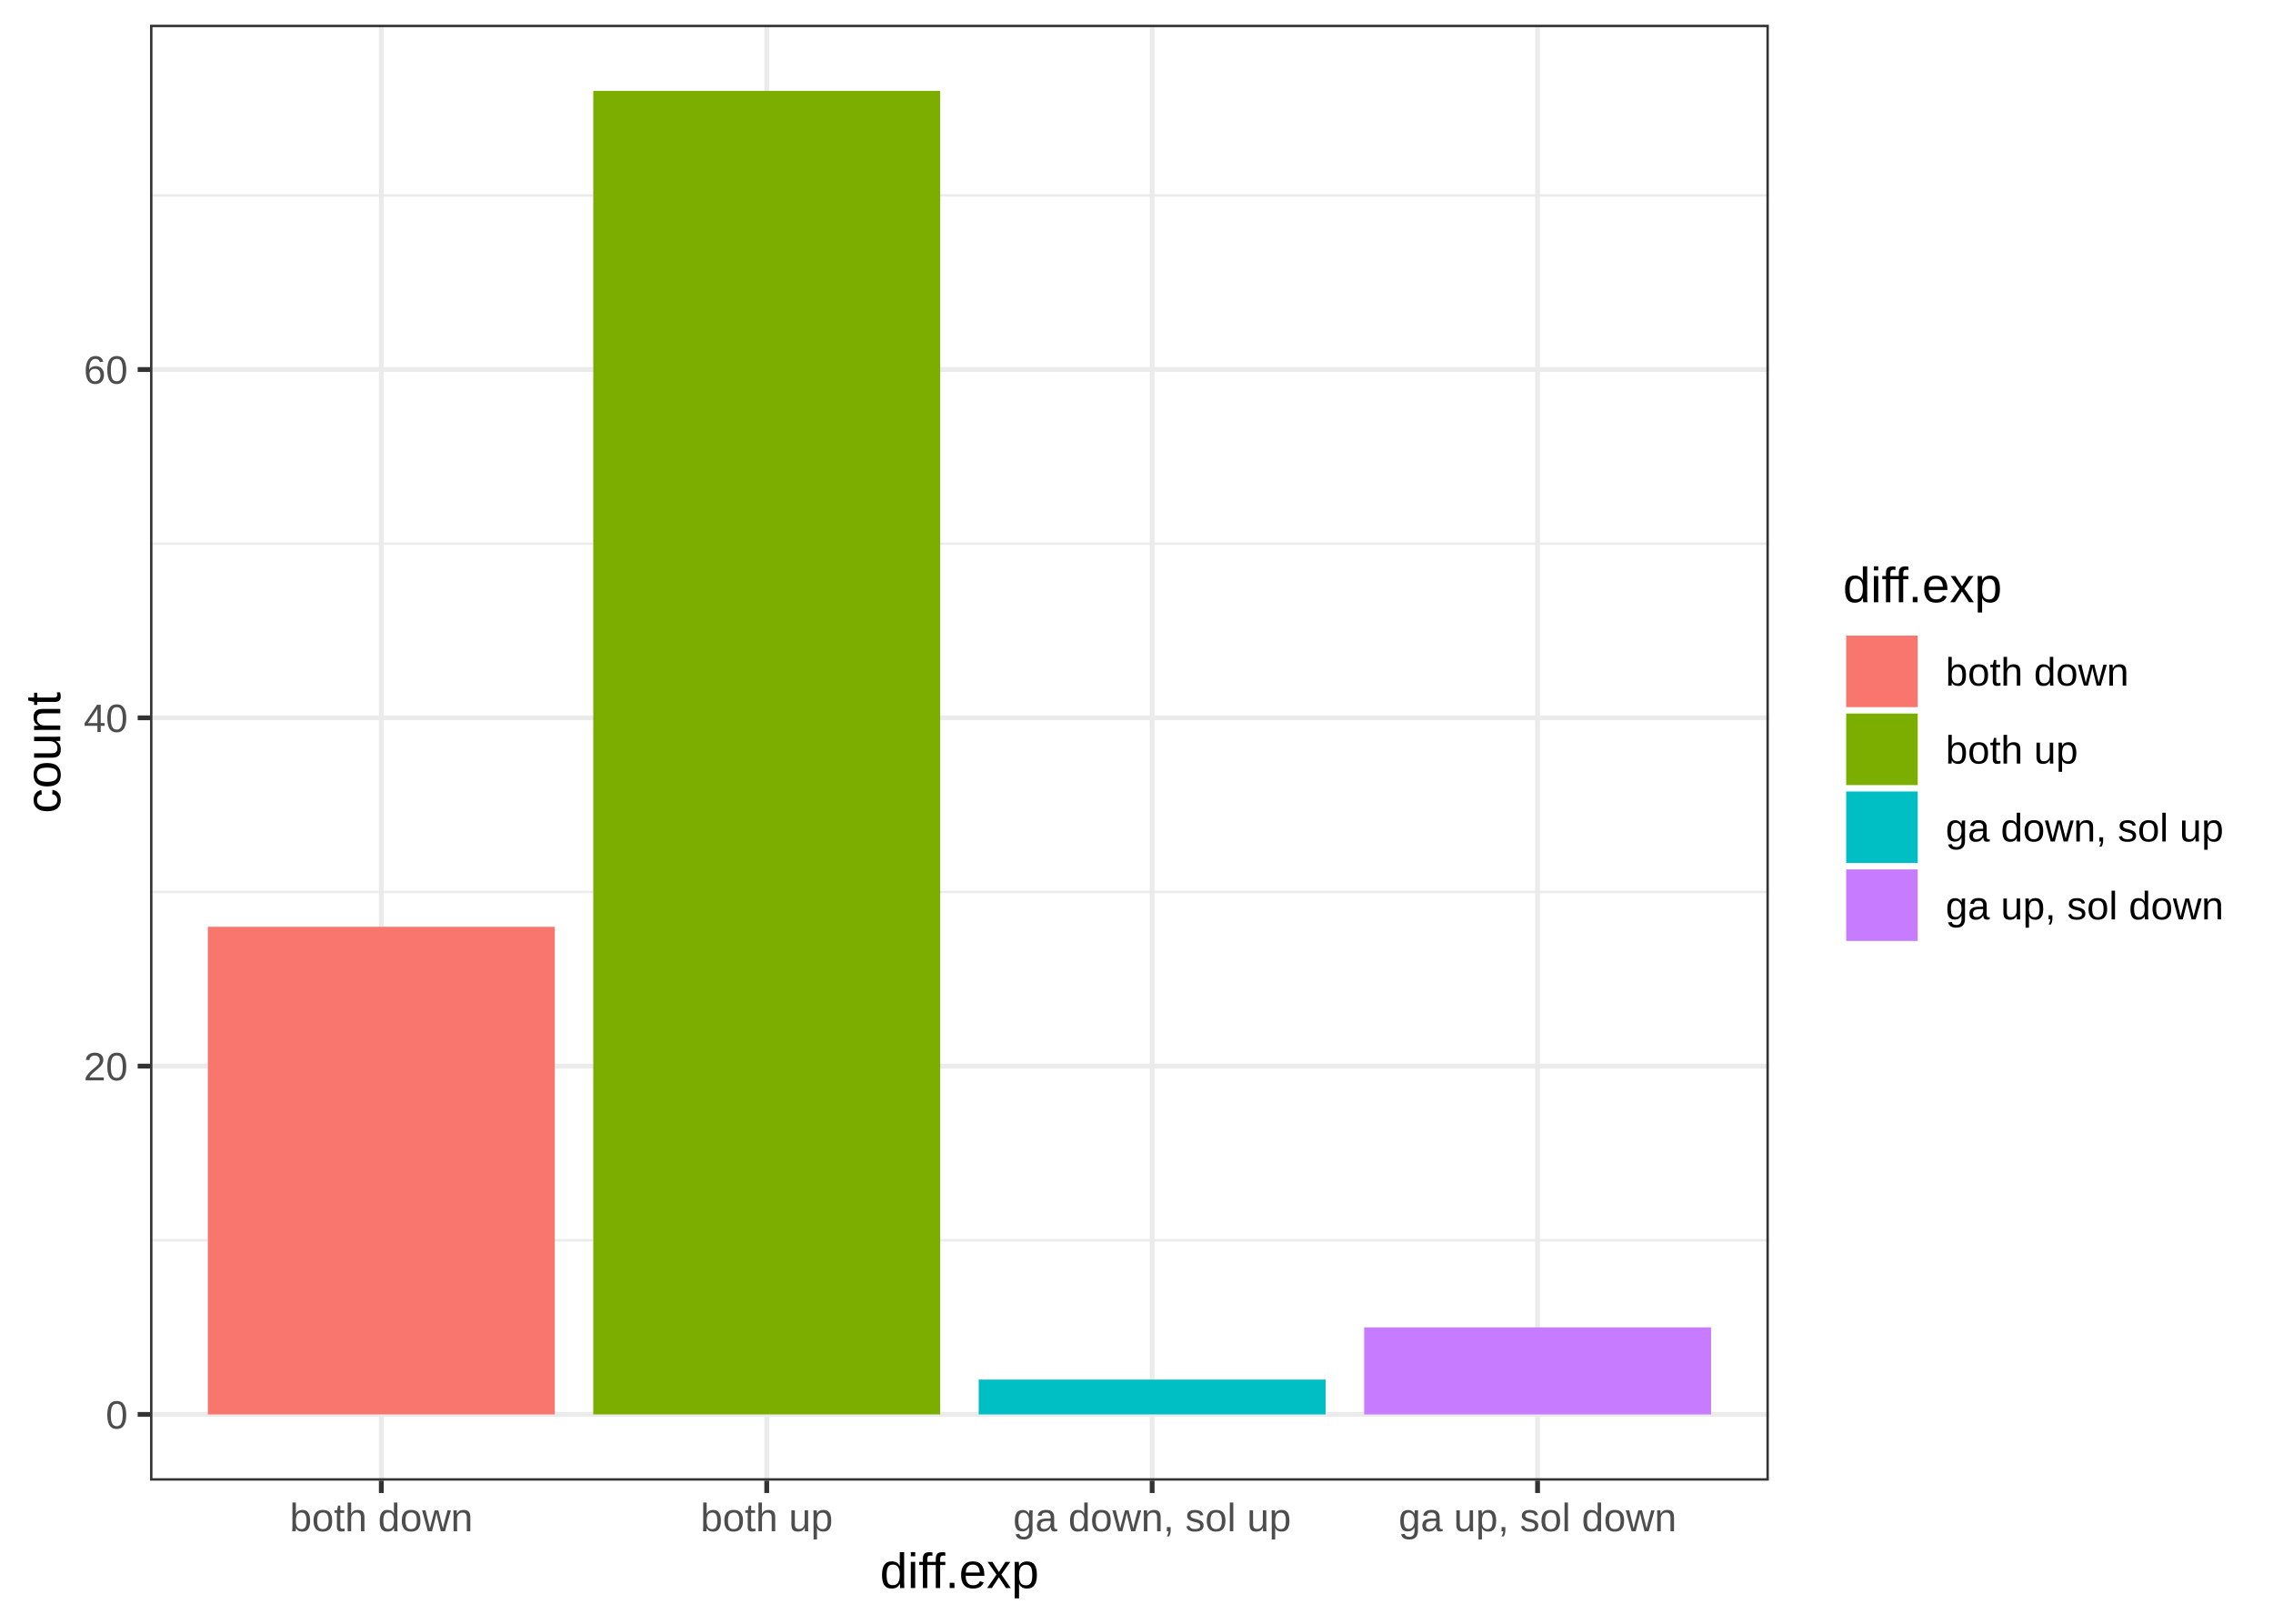
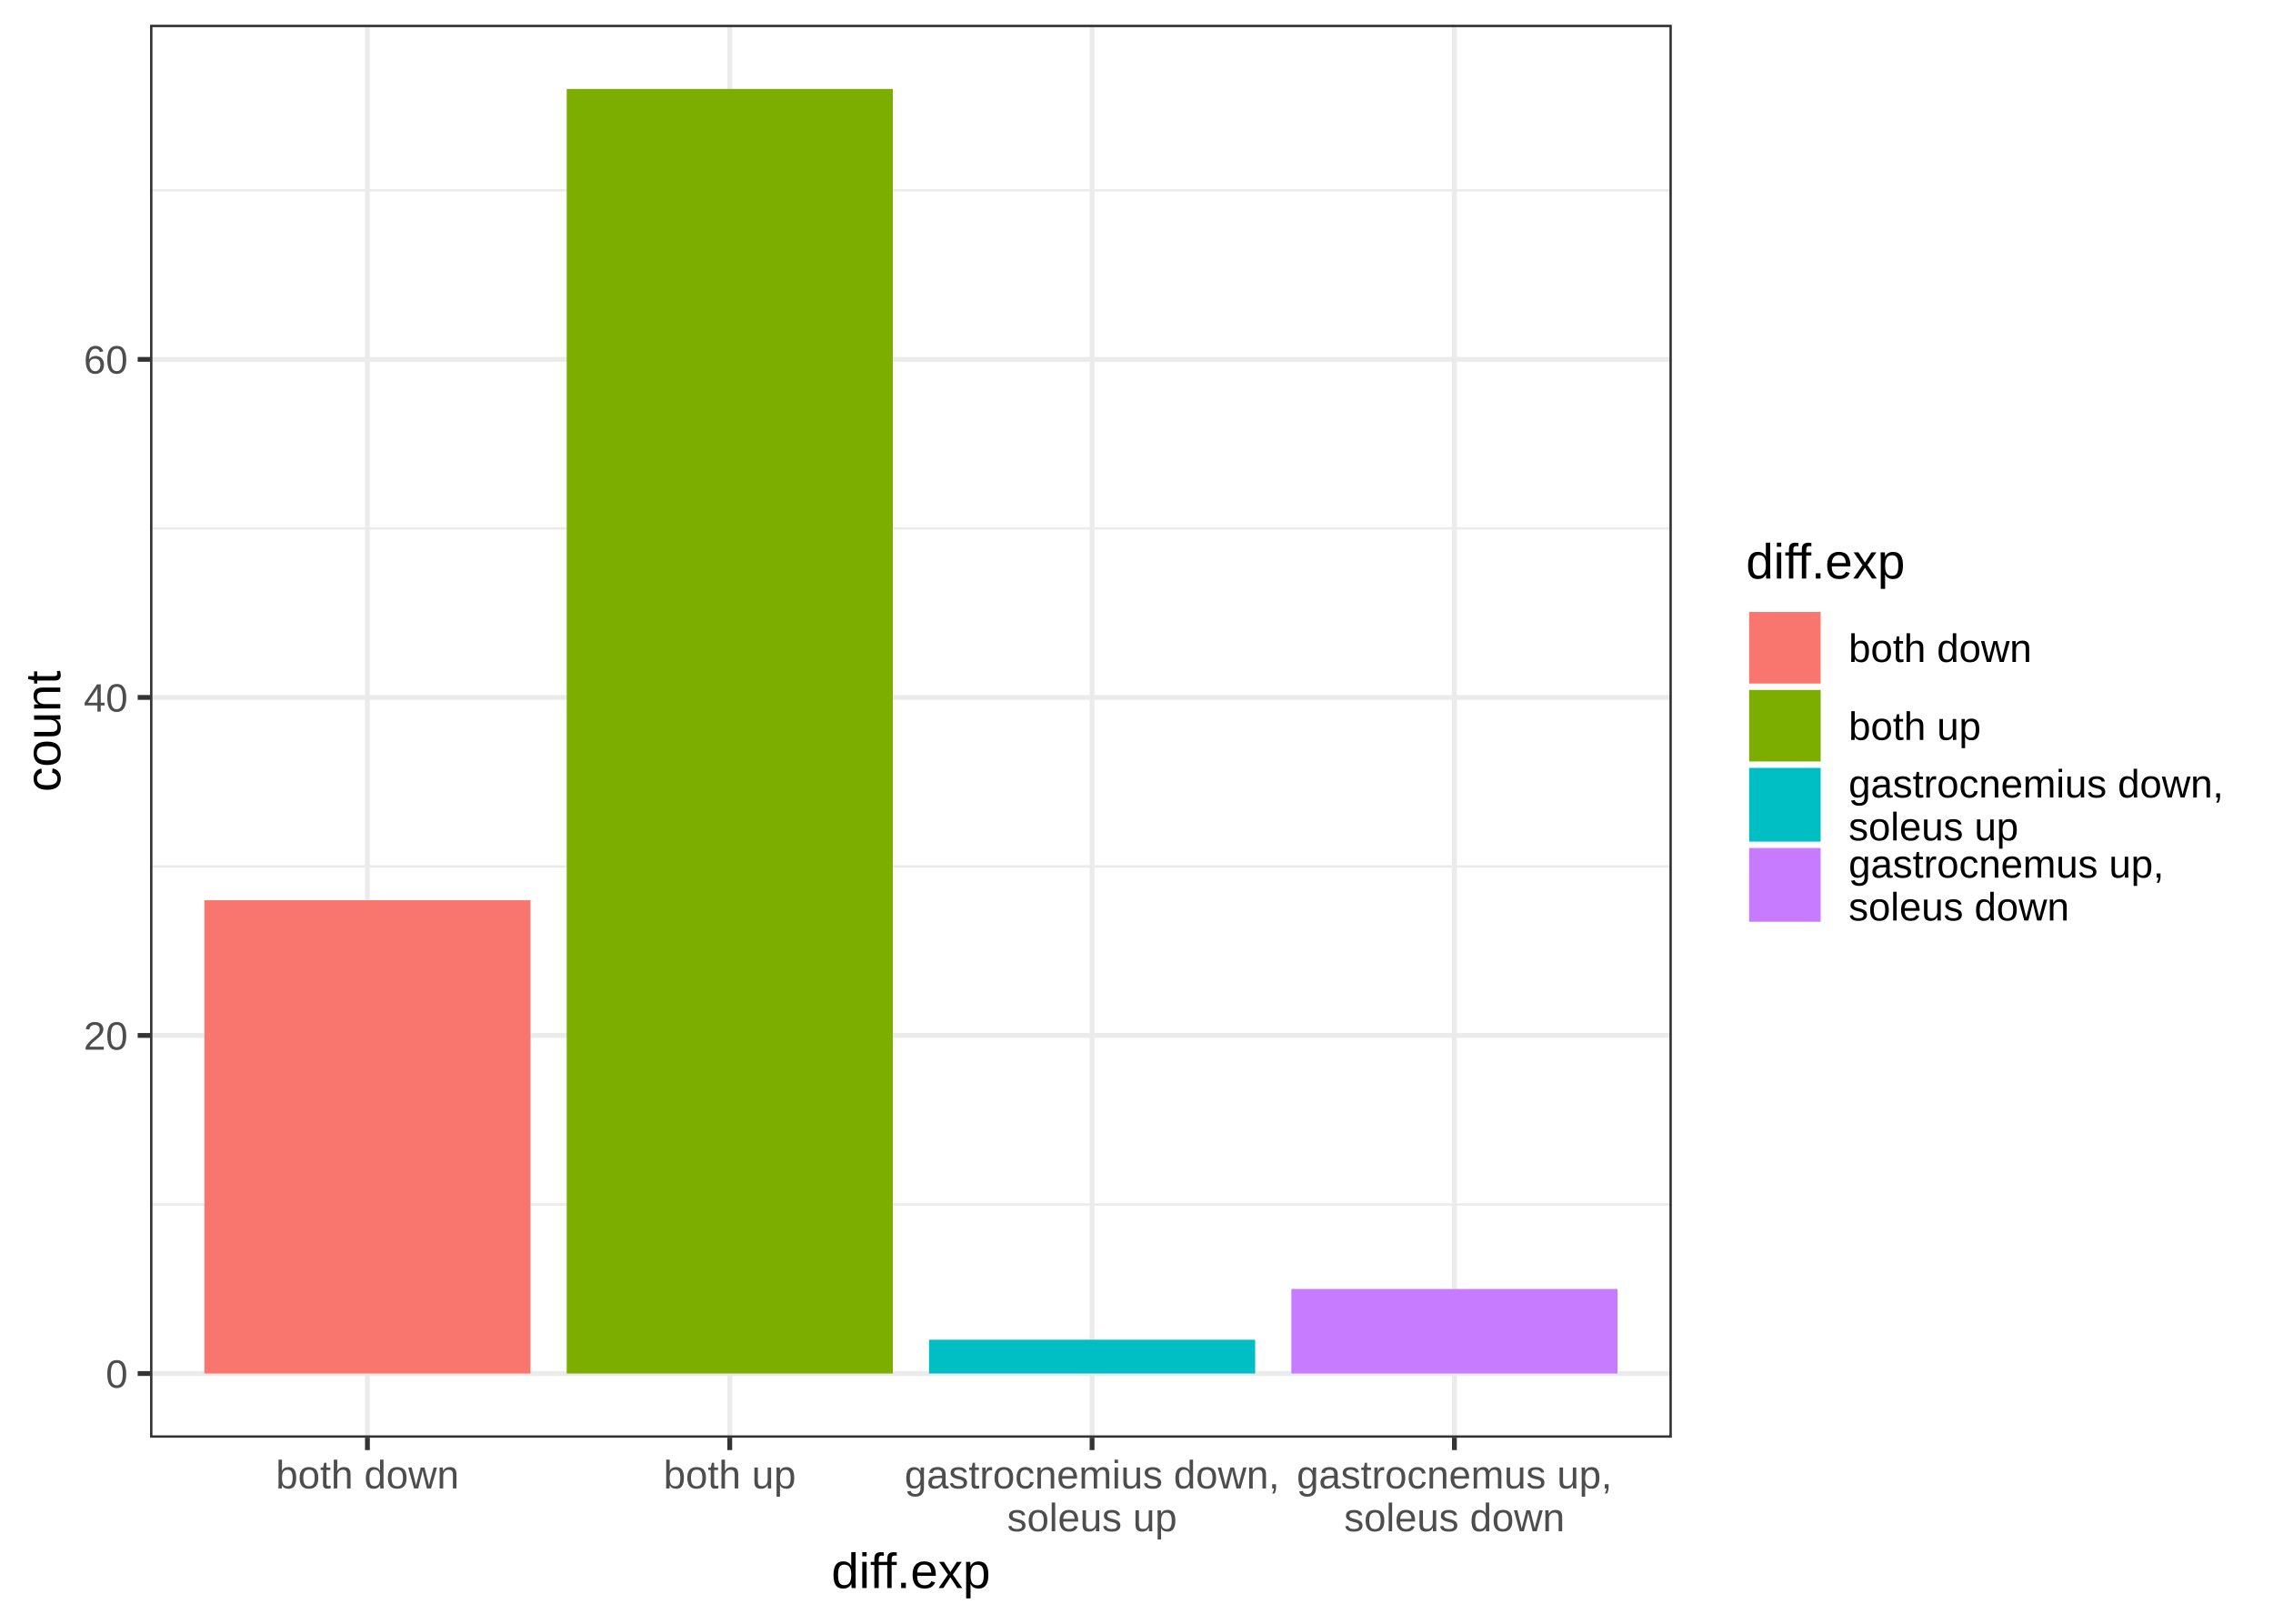
<svg xmlns="http://www.w3.org/2000/svg" class="svglite" width="504.00pt" height="360.00pt" viewBox="0 0 504.00 360.00">
  <defs>
    <style type="text/css">
    .svglite line, .svglite polyline, .svglite polygon, .svglite path, .svglite rect, .svglite circle {
      fill: none;
      stroke: #000000;
      stroke-linecap: round;
      stroke-linejoin: round;
      stroke-miterlimit: 10.00;
    }
    .svglite text {
      white-space: pre;
    }
  </style>
  </defs>
  <rect width="100%" height="100%" style="stroke: none; fill: #FFFFFF;" />
  <defs>
    <clipPath id="cpMC4wMHw1MDQuMDB8MC4wMHwzNjAuMDA=">
      <rect x="0.00" y="0.00" width="504.00" height="360.00" />
    </clipPath>
  </defs>
  <g clip-path="url(#cpMC4wMHw1MDQuMDB8MC4wMHwzNjAuMDA=)">
    <rect x="0" y="0.00" width="504.00" height="360.00" style="stroke-width: 1.07; stroke: #FFFFFF; fill: #FFFFFF;" />
  </g>
  <defs>
-     <clipPath id="cpMzMuMjd8MzkyLjIxfDUuNDh8MzI4LjI3">
-       <rect x="33.27" y="5.48" width="358.94" height="322.79" />
+     <clipPath id="cpMzMuMjd8MzcwLjcwfDUuNDh8MzE4Ljc2">
+       <rect x="33.27" y="5.48" width="337.43" height="313.28" />
    </clipPath>
  </defs>
-   <g clip-path="url(#cpMzMuMjd8MzkyLjIxfDUuNDh8MzI4LjI3)">
-     <rect x="33.27" y="5.48" width="358.94" height="322.79" style="stroke-width: 1.07; stroke: none; fill: #FFFFFF;" />
-     <polyline points="33.27,274.98 392.21,274.98 " style="stroke-width: 0.53; stroke: #EBEBEB; stroke-linecap: butt;" />
-     <polyline points="33.27,197.76 392.21,197.76 " style="stroke-width: 0.53; stroke: #EBEBEB; stroke-linecap: butt;" />
-     <polyline points="33.27,120.54 392.21,120.54 " style="stroke-width: 0.53; stroke: #EBEBEB; stroke-linecap: butt;" />
-     <polyline points="33.27,43.32 392.21,43.32 " style="stroke-width: 0.53; stroke: #EBEBEB; stroke-linecap: butt;" />
-     <polyline points="33.27,313.59 392.21,313.59 " style="stroke-width: 1.07; stroke: #EBEBEB; stroke-linecap: butt;" />
-     <polyline points="33.27,236.37 392.21,236.37 " style="stroke-width: 1.07; stroke: #EBEBEB; stroke-linecap: butt;" />
-     <polyline points="33.27,159.15 392.21,159.15 " style="stroke-width: 1.07; stroke: #EBEBEB; stroke-linecap: butt;" />
-     <polyline points="33.27,81.93 392.21,81.93 " style="stroke-width: 1.07; stroke: #EBEBEB; stroke-linecap: butt;" />
-     <polyline points="84.55,328.27 84.55,5.48 " style="stroke-width: 1.07; stroke: #EBEBEB; stroke-linecap: butt;" />
-     <polyline points="170.01,328.27 170.01,5.48 " style="stroke-width: 1.07; stroke: #EBEBEB; stroke-linecap: butt;" />
-     <polyline points="255.47,328.27 255.47,5.48 " style="stroke-width: 1.07; stroke: #EBEBEB; stroke-linecap: butt;" />
-     <polyline points="340.93,328.27 340.93,5.48 " style="stroke-width: 1.07; stroke: #EBEBEB; stroke-linecap: butt;" />
-     <rect x="46.09" y="205.48" width="76.92" height="108.11" style="stroke-width: 1.07; stroke: none; stroke-linecap: butt; stroke-linejoin: miter; fill: #F8766D;" />
-     <rect x="131.55" y="20.15" width="76.92" height="293.44" style="stroke-width: 1.07; stroke: none; stroke-linecap: butt; stroke-linejoin: miter; fill: #7CAE00;" />
-     <rect x="217.01" y="305.87" width="76.92" height="7.72" style="stroke-width: 1.07; stroke: none; stroke-linecap: butt; stroke-linejoin: miter; fill: #00BFC4;" />
-     <rect x="302.48" y="294.29" width="76.92" height="19.31" style="stroke-width: 1.07; stroke: none; stroke-linecap: butt; stroke-linejoin: miter; fill: #C77CFF;" />
-     <rect x="33.27" y="5.48" width="358.94" height="322.79" style="stroke-width: 1.07; stroke: #333333;" />
+   <g clip-path="url(#cpMzMuMjd8MzcwLjcwfDUuNDh8MzE4Ljc2)">
+     <rect x="33.27" y="5.48" width="337.43" height="313.28" style="stroke-width: 1.07; stroke: none; fill: #FFFFFF;" />
+     <polyline points="33.27,267.05 370.70,267.05 " style="stroke-width: 0.53; stroke: #EBEBEB; stroke-linecap: butt;" />
+     <polyline points="33.27,192.10 370.70,192.10 " style="stroke-width: 0.53; stroke: #EBEBEB; stroke-linecap: butt;" />
+     <polyline points="33.27,117.15 370.70,117.15 " style="stroke-width: 0.53; stroke: #EBEBEB; stroke-linecap: butt;" />
+     <polyline points="33.27,42.20 370.70,42.20 " style="stroke-width: 0.53; stroke: #EBEBEB; stroke-linecap: butt;" />
+     <polyline points="33.27,304.52 370.70,304.52 " style="stroke-width: 1.07; stroke: #EBEBEB; stroke-linecap: butt;" />
+     <polyline points="33.27,229.57 370.70,229.57 " style="stroke-width: 1.07; stroke: #EBEBEB; stroke-linecap: butt;" />
+     <polyline points="33.27,154.63 370.70,154.63 " style="stroke-width: 1.07; stroke: #EBEBEB; stroke-linecap: butt;" />
+     <polyline points="33.27,79.68 370.70,79.68 " style="stroke-width: 1.07; stroke: #EBEBEB; stroke-linecap: butt;" />
+     <polyline points="81.47,318.76 81.47,5.48 " style="stroke-width: 1.07; stroke: #EBEBEB; stroke-linecap: butt;" />
+     <polyline points="161.81,318.76 161.81,5.48 " style="stroke-width: 1.07; stroke: #EBEBEB; stroke-linecap: butt;" />
+     <polyline points="242.15,318.76 242.15,5.48 " style="stroke-width: 1.07; stroke: #EBEBEB; stroke-linecap: butt;" />
+     <polyline points="322.49,318.76 322.49,5.48 " style="stroke-width: 1.07; stroke: #EBEBEB; stroke-linecap: butt;" />
+     <rect x="45.32" y="199.59" width="72.31" height="104.93" style="stroke-width: 1.07; stroke: none; stroke-linecap: butt; stroke-linejoin: miter; fill: #F8766D;" />
+     <rect x="125.66" y="19.72" width="72.31" height="284.80" style="stroke-width: 1.07; stroke: none; stroke-linecap: butt; stroke-linejoin: miter; fill: #7CAE00;" />
+     <rect x="206.00" y="297.03" width="72.31" height="7.49" style="stroke-width: 1.07; stroke: none; stroke-linecap: butt; stroke-linejoin: miter; fill: #00BFC4;" />
+     <rect x="286.34" y="285.78" width="72.31" height="18.74" style="stroke-width: 1.07; stroke: none; stroke-linecap: butt; stroke-linejoin: miter; fill: #C77CFF;" />
+     <rect x="33.27" y="5.48" width="337.43" height="313.28" style="stroke-width: 1.07; stroke: #333333;" />
  </g>
  <g clip-path="url(#cpMC4wMHw1MDQuMDB8MC4wMHwzNjAuMDA=)">
-     <text x="28.34" y="316.75" text-anchor="end" style="font-size: 8.80px;fill: #4D4D4D; font-family: &quot;Arial&quot;;" textLength="4.90px" lengthAdjust="spacingAndGlyphs">0</text>
-     <text x="28.34" y="239.53" text-anchor="end" style="font-size: 8.80px;fill: #4D4D4D; font-family: &quot;Arial&quot;;" textLength="9.79px" lengthAdjust="spacingAndGlyphs">20</text>
-     <text x="28.34" y="162.30" text-anchor="end" style="font-size: 8.80px;fill: #4D4D4D; font-family: &quot;Arial&quot;;" textLength="9.79px" lengthAdjust="spacingAndGlyphs">40</text>
-     <text x="28.34" y="85.08" text-anchor="end" style="font-size: 8.80px;fill: #4D4D4D; font-family: &quot;Arial&quot;;" textLength="9.79px" lengthAdjust="spacingAndGlyphs">60</text>
-     <polyline points="30.53,313.59 33.27,313.59 " style="stroke-width: 1.07; stroke: #333333; stroke-linecap: butt;" />
-     <polyline points="30.53,236.37 33.27,236.37 " style="stroke-width: 1.07; stroke: #333333; stroke-linecap: butt;" />
-     <polyline points="30.53,159.15 33.27,159.15 " style="stroke-width: 1.07; stroke: #333333; stroke-linecap: butt;" />
-     <polyline points="30.53,81.93 33.27,81.93 " style="stroke-width: 1.07; stroke: #333333; stroke-linecap: butt;" />
-     <polyline points="84.55,331.01 84.55,328.27 " style="stroke-width: 1.07; stroke: #333333; stroke-linecap: butt;" />
-     <polyline points="170.01,331.01 170.01,328.27 " style="stroke-width: 1.07; stroke: #333333; stroke-linecap: butt;" />
-     <polyline points="255.47,331.01 255.47,328.27 " style="stroke-width: 1.07; stroke: #333333; stroke-linecap: butt;" />
-     <polyline points="340.93,331.01 340.93,328.27 " style="stroke-width: 1.07; stroke: #333333; stroke-linecap: butt;" />
-     <text x="84.55" y="339.50" text-anchor="middle" style="font-size: 8.80px;fill: #4D4D4D; font-family: &quot;Arial&quot;;" textLength="40.61px" lengthAdjust="spacingAndGlyphs">both down</text>
-     <text x="170.01" y="339.50" text-anchor="middle" style="font-size: 8.80px;fill: #4D4D4D; font-family: &quot;Arial&quot;;" textLength="29.36px" lengthAdjust="spacingAndGlyphs">both up</text>
-     <text x="255.47" y="339.50" text-anchor="middle" style="font-size: 8.80px;fill: #4D4D4D; font-family: &quot;Arial&quot;;" textLength="61.63px" lengthAdjust="spacingAndGlyphs">ga down, sol up</text>
-     <text x="340.93" y="339.50" text-anchor="middle" style="font-size: 8.80px;fill: #4D4D4D; font-family: &quot;Arial&quot;;" textLength="61.63px" lengthAdjust="spacingAndGlyphs">ga up, sol down</text>
-     <text x="212.74" y="352.09" text-anchor="middle" style="font-size: 11.00px; font-family: &quot;Arial&quot;;" textLength="35.46px" lengthAdjust="spacingAndGlyphs">diff.exp</text>
-     <text transform="translate(13.37,166.87) rotate(-90)" text-anchor="middle" style="font-size: 11.00px; font-family: &quot;Arial&quot;;" textLength="26.91px" lengthAdjust="spacingAndGlyphs">count</text>
-     <rect x="403.17" y="118.93" width="95.35" height="95.88" style="stroke-width: 1.07; stroke: none; fill: #FFFFFF;" />
-     <text x="408.65" y="133.52" style="font-size: 11.00px; font-family: &quot;Arial&quot;;" textLength="35.46px" lengthAdjust="spacingAndGlyphs">diff.exp</text>
-     <rect x="408.65" y="140.21" width="17.28" height="17.28" style="stroke-width: 1.07; stroke: none; fill: #FFFFFF;" />
-     <rect x="409.36" y="140.92" width="15.86" height="15.86" style="stroke-width: 1.07; stroke: none; stroke-linecap: butt; stroke-linejoin: miter; fill: #F8766D;" />
-     <rect x="408.65" y="157.49" width="17.28" height="17.28" style="stroke-width: 1.07; stroke: none; fill: #FFFFFF;" />
-     <rect x="409.36" y="158.20" width="15.86" height="15.86" style="stroke-width: 1.07; stroke: none; stroke-linecap: butt; stroke-linejoin: miter; fill: #7CAE00;" />
-     <rect x="408.65" y="174.77" width="17.28" height="17.28" style="stroke-width: 1.07; stroke: none; fill: #FFFFFF;" />
-     <rect x="409.36" y="175.48" width="15.86" height="15.86" style="stroke-width: 1.07; stroke: none; stroke-linecap: butt; stroke-linejoin: miter; fill: #00BFC4;" />
-     <rect x="408.65" y="192.05" width="17.28" height="17.28" style="stroke-width: 1.07; stroke: none; fill: #FFFFFF;" />
-     <rect x="409.36" y="192.76" width="15.86" height="15.86" style="stroke-width: 1.07; stroke: none; stroke-linecap: butt; stroke-linejoin: miter; fill: #C77CFF;" />
-     <text x="431.41" y="152.01" style="font-size: 8.80px; font-family: &quot;Arial&quot;;" textLength="40.61px" lengthAdjust="spacingAndGlyphs">both down</text>
-     <text x="431.41" y="169.29" style="font-size: 8.80px; font-family: &quot;Arial&quot;;" textLength="29.36px" lengthAdjust="spacingAndGlyphs">both up</text>
-     <text x="431.41" y="186.57" style="font-size: 8.80px; font-family: &quot;Arial&quot;;" textLength="61.63px" lengthAdjust="spacingAndGlyphs">ga down, sol up</text>
-     <text x="431.41" y="203.85" style="font-size: 8.80px; font-family: &quot;Arial&quot;;" textLength="61.63px" lengthAdjust="spacingAndGlyphs">ga up, sol down</text>
+     <text x="28.34" y="307.68" text-anchor="end" style="font-size: 8.80px;fill: #4D4D4D; font-family: &quot;Arial&quot;;" textLength="4.90px" lengthAdjust="spacingAndGlyphs">0</text>
+     <text x="28.34" y="232.73" text-anchor="end" style="font-size: 8.80px;fill: #4D4D4D; font-family: &quot;Arial&quot;;" textLength="9.79px" lengthAdjust="spacingAndGlyphs">20</text>
+     <text x="28.34" y="157.78" text-anchor="end" style="font-size: 8.80px;fill: #4D4D4D; font-family: &quot;Arial&quot;;" textLength="9.79px" lengthAdjust="spacingAndGlyphs">40</text>
+     <text x="28.34" y="82.83" text-anchor="end" style="font-size: 8.80px;fill: #4D4D4D; font-family: &quot;Arial&quot;;" textLength="9.79px" lengthAdjust="spacingAndGlyphs">60</text>
+     <polyline points="30.53,304.52 33.27,304.52 " style="stroke-width: 1.07; stroke: #333333; stroke-linecap: butt;" />
+     <polyline points="30.53,229.57 33.27,229.57 " style="stroke-width: 1.07; stroke: #333333; stroke-linecap: butt;" />
+     <polyline points="30.53,154.63 33.27,154.63 " style="stroke-width: 1.07; stroke: #333333; stroke-linecap: butt;" />
+     <polyline points="30.53,79.68 33.27,79.68 " style="stroke-width: 1.07; stroke: #333333; stroke-linecap: butt;" />
+     <polyline points="81.47,321.50 81.47,318.76 " style="stroke-width: 1.07; stroke: #333333; stroke-linecap: butt;" />
+     <polyline points="161.81,321.50 161.81,318.76 " style="stroke-width: 1.07; stroke: #333333; stroke-linecap: butt;" />
+     <polyline points="242.15,321.50 242.15,318.76 " style="stroke-width: 1.07; stroke: #333333; stroke-linecap: butt;" />
+     <polyline points="322.49,321.50 322.49,318.76 " style="stroke-width: 1.07; stroke: #333333; stroke-linecap: butt;" />
+     <text x="81.47" y="330.00" text-anchor="middle" style="font-size: 8.80px;fill: #4D4D4D; font-family: &quot;Arial&quot;;" textLength="40.61px" lengthAdjust="spacingAndGlyphs">both down</text>
+     <text x="161.81" y="330.00" text-anchor="middle" style="font-size: 8.80px;fill: #4D4D4D; font-family: &quot;Arial&quot;;" textLength="29.36px" lengthAdjust="spacingAndGlyphs">both up</text>
+     <text x="242.15" y="330.00" text-anchor="middle" style="font-size: 8.80px;fill: #4D4D4D; font-family: &quot;Arial&quot;;" textLength="83.15px" lengthAdjust="spacingAndGlyphs">gastrocnemius down,</text>
+     <text x="242.15" y="339.50" text-anchor="middle" style="font-size: 8.80px;fill: #4D4D4D; font-family: &quot;Arial&quot;;" textLength="40.11px" lengthAdjust="spacingAndGlyphs"> soleus up</text>
+     <text x="322.49" y="330.00" text-anchor="middle" style="font-size: 8.80px;fill: #4D4D4D; font-family: &quot;Arial&quot;;" textLength="69.95px" lengthAdjust="spacingAndGlyphs">gastrocnemus up,</text>
+     <text x="322.49" y="339.50" text-anchor="middle" style="font-size: 8.80px;fill: #4D4D4D; font-family: &quot;Arial&quot;;" textLength="51.36px" lengthAdjust="spacingAndGlyphs"> soleus down</text>
+     <text x="201.98" y="352.09" text-anchor="middle" style="font-size: 11.00px; font-family: &quot;Arial&quot;;" textLength="35.46px" lengthAdjust="spacingAndGlyphs">diff.exp</text>
+     <text transform="translate(13.37,162.12) rotate(-90)" text-anchor="middle" style="font-size: 11.00px; font-family: &quot;Arial&quot;;" textLength="26.91px" lengthAdjust="spacingAndGlyphs">count</text>
+     <rect x="381.66" y="113.70" width="116.86" height="96.85" style="stroke-width: 1.07; stroke: none; fill: #FFFFFF;" />
+     <text x="387.14" y="128.28" style="font-size: 11.00px; font-family: &quot;Arial&quot;;" textLength="35.46px" lengthAdjust="spacingAndGlyphs">diff.exp</text>
+     <rect x="387.14" y="134.98" width="17.28" height="17.28" style="stroke-width: 1.07; stroke: none; fill: #FFFFFF;" />
+     <rect x="387.84" y="135.69" width="15.86" height="15.86" style="stroke-width: 1.07; stroke: none; stroke-linecap: butt; stroke-linejoin: miter; fill: #F8766D;" />
+     <rect x="387.14" y="152.26" width="17.28" height="17.28" style="stroke-width: 1.07; stroke: none; fill: #FFFFFF;" />
+     <rect x="387.84" y="152.97" width="15.86" height="15.86" style="stroke-width: 1.07; stroke: none; stroke-linecap: butt; stroke-linejoin: miter; fill: #7CAE00;" />
+     <rect x="387.14" y="169.54" width="17.28" height="17.76" style="stroke-width: 1.07; stroke: none; fill: #FFFFFF;" />
+     <rect x="387.84" y="170.25" width="15.86" height="16.35" style="stroke-width: 1.07; stroke: none; stroke-linecap: butt; stroke-linejoin: miter; fill: #00BFC4;" />
+     <rect x="387.14" y="187.30" width="17.28" height="17.76" style="stroke-width: 1.07; stroke: none; fill: #FFFFFF;" />
+     <rect x="387.84" y="188.01" width="15.86" height="16.35" style="stroke-width: 1.07; stroke: none; stroke-linecap: butt; stroke-linejoin: miter; fill: #C77CFF;" />
+     <text x="409.90" y="146.77" style="font-size: 8.80px; font-family: &quot;Arial&quot;;" textLength="40.61px" lengthAdjust="spacingAndGlyphs">both down</text>
+     <text x="409.90" y="164.05" style="font-size: 8.80px; font-family: &quot;Arial&quot;;" textLength="29.36px" lengthAdjust="spacingAndGlyphs">both up</text>
+     <text x="409.90" y="176.82" style="font-size: 8.80px; font-family: &quot;Arial&quot;;" textLength="83.15px" lengthAdjust="spacingAndGlyphs">gastrocnemius down,</text>
+     <text x="409.90" y="186.33" style="font-size: 8.80px; font-family: &quot;Arial&quot;;" textLength="40.11px" lengthAdjust="spacingAndGlyphs"> soleus up</text>
+     <text x="409.90" y="194.59" style="font-size: 8.80px; font-family: &quot;Arial&quot;;" textLength="69.95px" lengthAdjust="spacingAndGlyphs">gastrocnemus up,</text>
+     <text x="409.90" y="204.09" style="font-size: 8.80px; font-family: &quot;Arial&quot;;" textLength="51.36px" lengthAdjust="spacingAndGlyphs"> soleus down</text>
  </g>
</svg>
